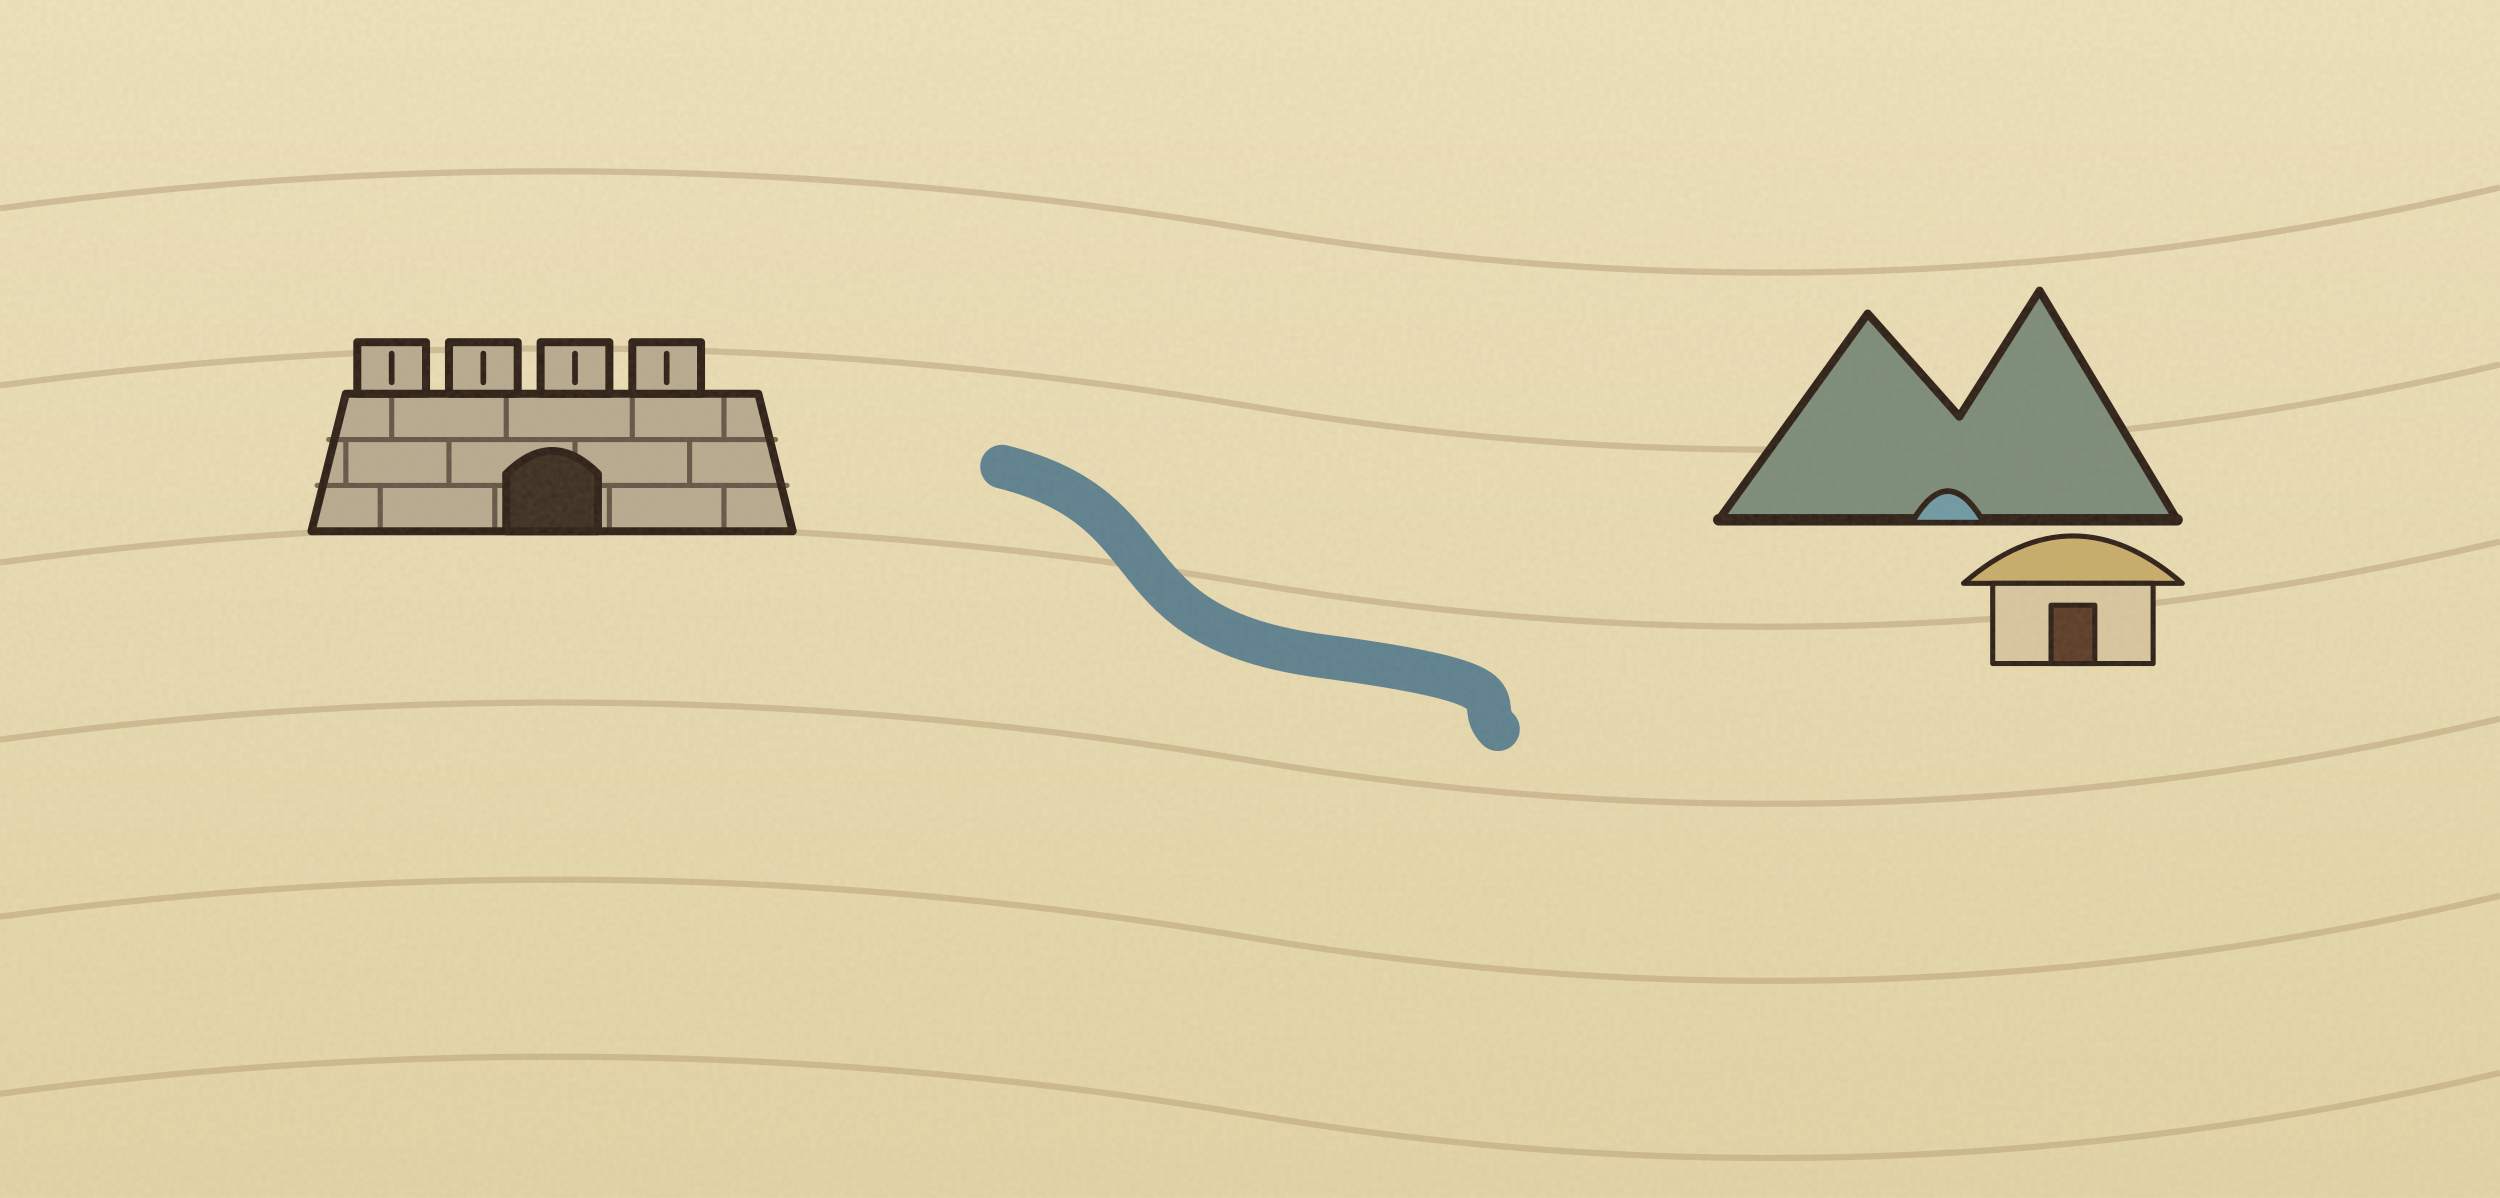
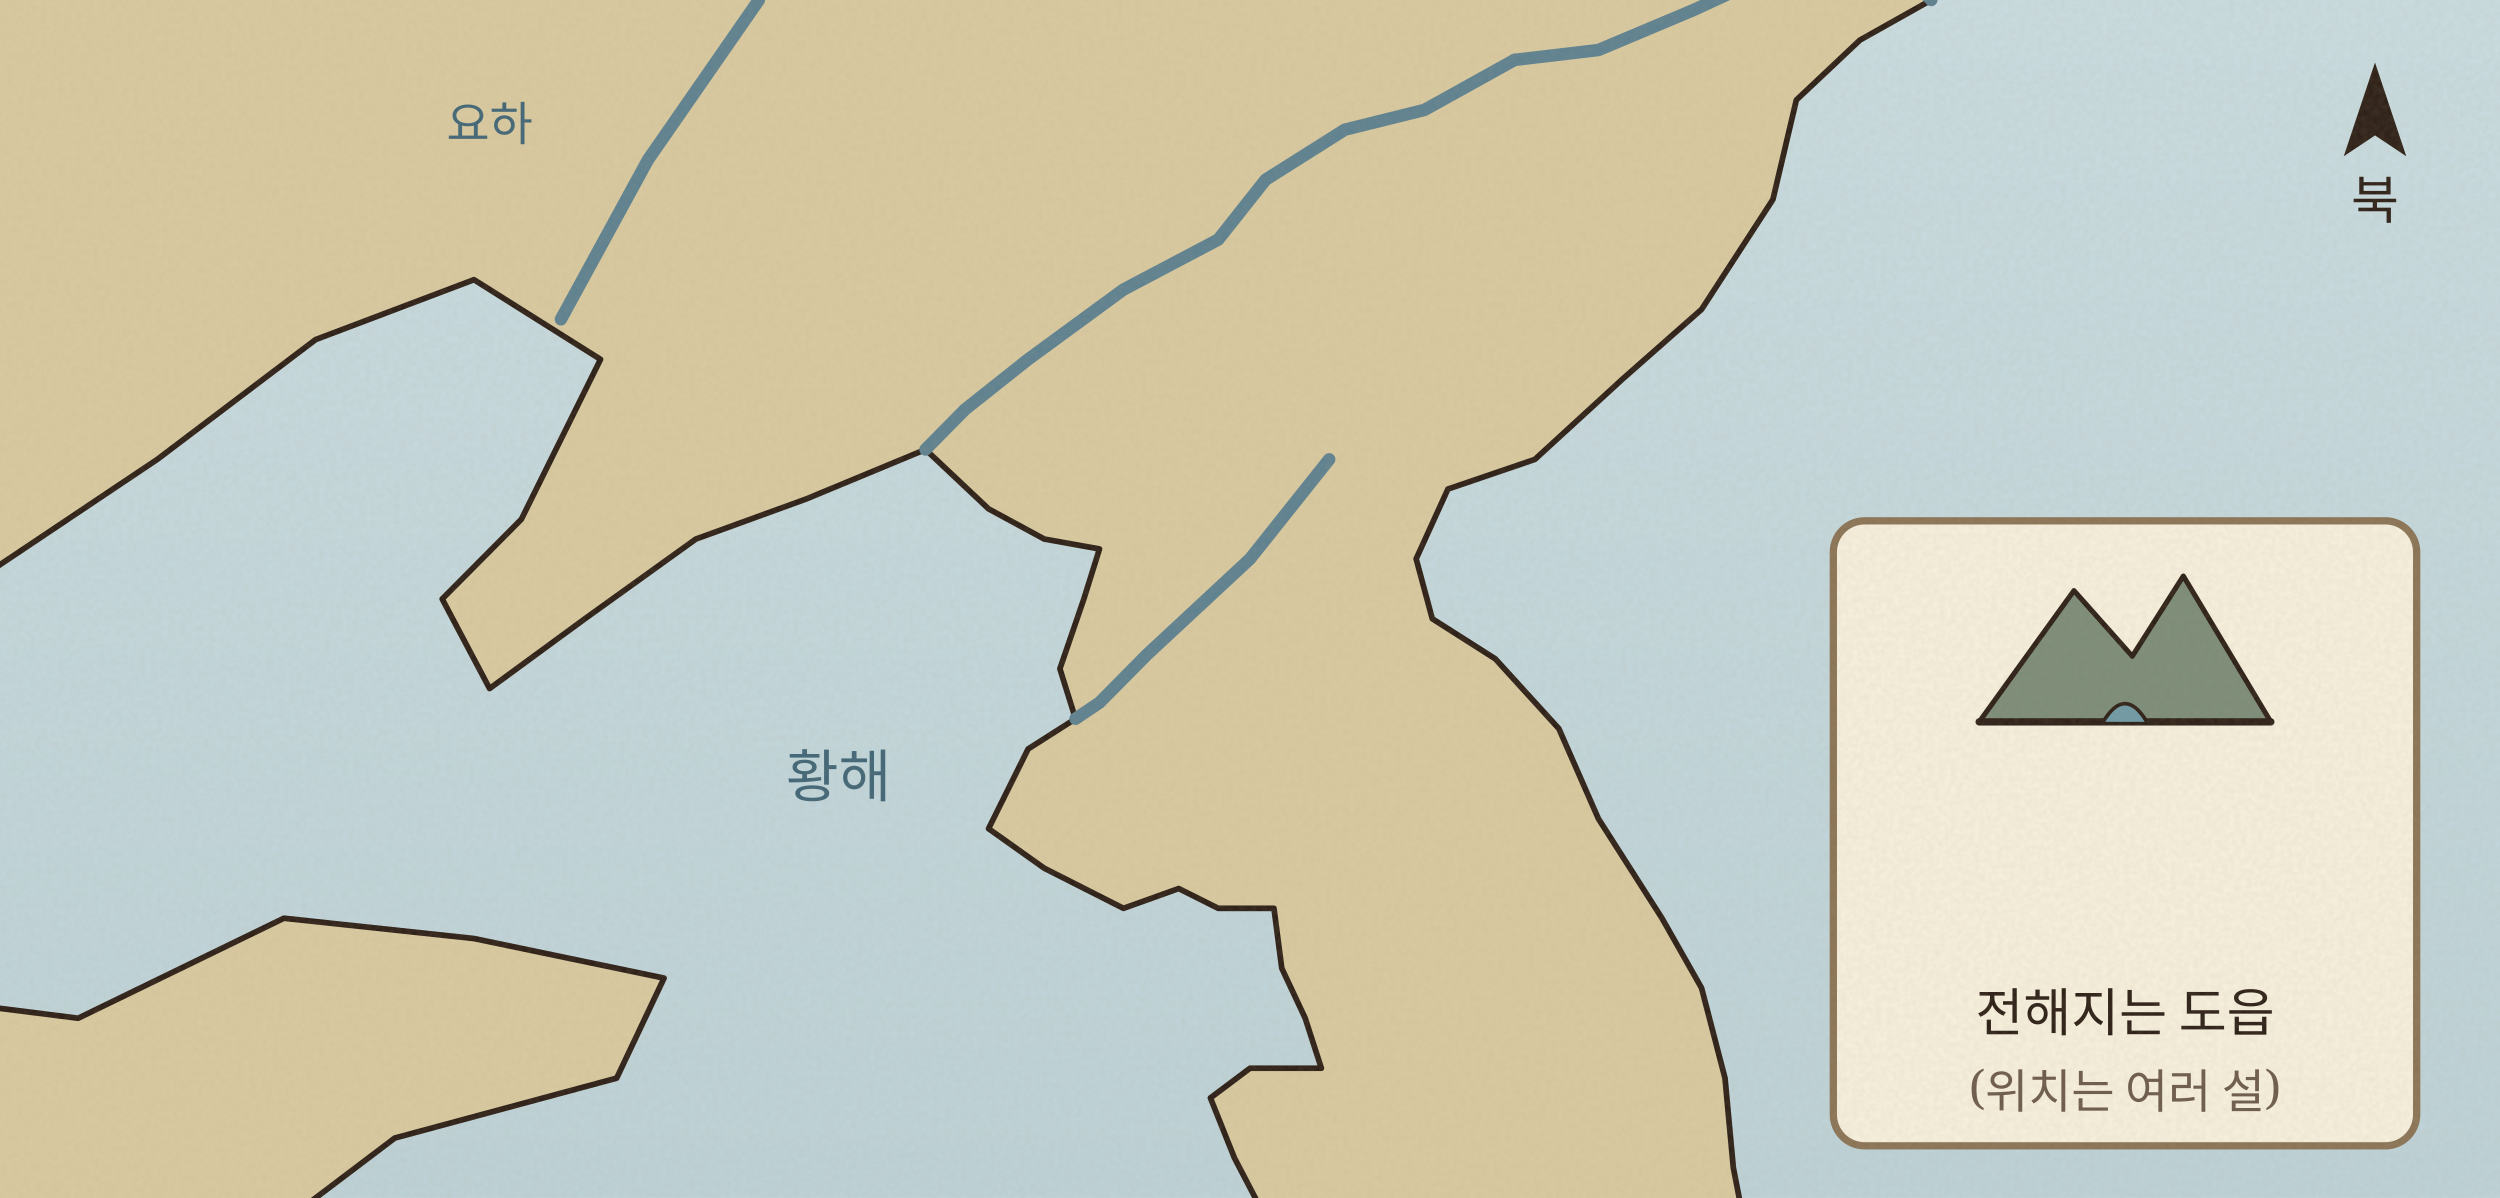
- <svg xmlns="http://www.w3.org/2000/svg" viewBox="0 0 480 230" width="480" height="230" role="img" aria-label="요동의 성, 한반도 북부의 강, 산 위 아사달">
+ <svg xmlns="http://www.w3.org/2000/svg" viewBox="0 0 480 230" width="480" height="230" role="img" aria-label="요동과 한반도 북부 지도, 위치가 확정되지 않은 도읍 아사달 표지">
  <defs>
    <linearGradient id="sky" x1="0" y1="0" x2="0" y2="1">
-       <stop offset="0" stop-color="#efe3bd" />
-       <stop offset="1" stop-color="#e4d6a8" />
+       <stop offset="0" stop-color="#c9dde2" />
+       <stop offset="1" stop-color="#bdd3d9" />
    </linearGradient>
    <filter id="paper" x="0" y="0" width="100%" height="100%">
      <feTurbulence type="fractalNoise" baseFrequency="0.9" numOctaves="2" seed="4" result="n" />
      <feColorMatrix in="n" type="matrix" values="0 0 0 0 0.45  0 0 0 0 0.36  0 0 0 0 0.25  0 0 0 0.16 0" />
      <feComposite in2="SourceGraphic" operator="in" />
    </filter>
    <filter id="wash">
      <feTurbulence type="fractalNoise" baseFrequency="0.03 0.08" numOctaves="3" seed="7" result="t" />
      <feDisplacementMap in="SourceGraphic" in2="t" scale="6" />
    </filter>
    <linearGradient id="sea" x1="0" y1="0" x2="0" y2="1">
      <stop offset="0" stop-color="#5c8190" />
      <stop offset="1" stop-color="#3f6577" />
    </linearGradient>
  </defs>
  <rect width="480" height="230" fill="url(#sky)" />
-   <g fill="none" stroke="#b9a27a" stroke-width="1.2" opacity=".55">
-     <path d="M0 40 Q120 24 240 44 T480 36" />
-     <path d="M0 74 Q120 58 240 78 T480 70" />
-     <path d="M0 108 Q120 92 240 112 T480 104" />
-     <path d="M0 142 Q120 126 240 146 T480 138" />
-     <path d="M0 176 Q120 160 240 180 T480 172" />
-     <path d="M0 210 Q120 194 240 214 T480 206" />
+   <path d="M-76.3 -218.5 L-76.3 126.5 L-15.5 118.8 L30.2 88.2 L60.6 65.2 L91.0 53.7 L115.3 69.0 L100.1 99.7 L84.9 115.0 L94.0 132.2 L112.3 118.8 L133.6 103.5 L154.8 95.8 L177.7 86.3 L189.8 97.7 L200.5 103.5 L211.1 105.4 L208.1 115.0 L203.5 128.4 L206.5 138.0 L197.4 143.8 L189.8 159.1 L200.5 166.7 L215.7 174.4 L226.3 170.6 L233.9 174.4 L244.6 174.4 L246.1 185.9 L250.6 195.5 L253.7 205.1 L240.0 205.1 L232.4 210.8 L237.0 222.3 L243.0 233.8 L249.1 243.4 L243.0 254.9 L241.5 264.5 L238.5 277.9 L238.5 289.4 L241.5 302.8 L244.6 306.7 L253.7 300.9 L265.9 300.9 L273.5 293.2 L281.1 291.3 L290.2 285.6 L302.3 285.6 L308.4 289.4 L313.0 279.8 L320.6 277.1 L328.2 266.4 L332.8 256.8 L335.8 239.6 L332.8 224.2 L331.2 207.0 L326.7 189.7 L319.1 176.3 L306.9 157.2 L299.3 139.9 L287.1 126.5 L275.0 118.8 L271.9 107.3 L278.0 93.9 L294.7 88.2 L311.5 72.8 L326.7 59.4 L340.4 38.3 L344.9 19.2 L357.1 7.7 L370.8 0.0 L386.0 -11.5 L404.2 -26.8 L440.7 -26.8 L501.5 -65.2 L501.5 -218.5 Z" fill="#d9caa0" stroke="#2a1d14" stroke-width="1.1" stroke-linejoin="round" />
+   <path d="M-76.3 184.0 L15.0 195.5 L54.5 176.3 L91.0 180.2 L127.5 187.8 L118.4 207.0 L75.8 218.5 L45.4 241.5 L21.0 272.2 L-76.3 279.8 Z" fill="#d9caa0" stroke="#2a1d14" stroke-width="1.1" stroke-linejoin="round" />
+   <path d="M232.4 345.0 L238.5 348.8 L252.2 346.9 L256.7 339.2 L246.1 335.4 L235.4 338.1 Z" fill="#d9caa0" stroke="#2a1d14" stroke-width="1.1" stroke-linejoin="round" />
+   <path d="M145.7 0.0 L124.4 30.7 L107.7 61.3" fill="none" stroke="#5c8190" stroke-width="2.4" stroke-linejoin="round" stroke-linecap="round" />
+   <path d="M290.8 11.5 L273.5 21.1 L258.2 24.9 L243.0 34.5 L233.9 46.0 L215.7 55.6 L197.4 69.0 L185.3 78.6 L177.7 86.3" fill="none" stroke="#5c8190" stroke-width="2.4" stroke-linejoin="round" stroke-linecap="round" />
+   <path d="M290.8 11.5 L306.9 9.6 L325.2 1.9 L341.9 -5.8 L349.5 -24.9 L361.6 -9.6 L370.8 0.0" fill="none" stroke="#5c8190" stroke-width="2.4" stroke-linejoin="round" stroke-linecap="round" />
+   <path d="M255.2 88.2 L240.0 107.3 L220.2 125.7 L211.1 134.9 L206.5 138.0" fill="none" stroke="#5c8190" stroke-width="2.4" stroke-linejoin="round" stroke-linecap="round" />
+   <text x="161" y="153" font-size="11" text-anchor="middle" fill="#3f6577" stroke="none" font-family="Noto Serif KR,Batang,serif">황해</text>
+   <text x="365" y="126" font-size="11" text-anchor="middle" fill="#3f6577" stroke="none" font-family="Noto Serif KR,Batang,serif">동해</text>
+   <text x="94" y="27" font-size="9" text-anchor="middle" fill="#3f6577" stroke="none" font-family="Noto Serif KR,Batang,serif">요하</text>
+   <g transform="translate(456 26)">
+     <path d="M0 -14 L6 4 L0 0 L-6 4 Z" fill="#2a1d14" />
+     <text y="16" font-size="10" text-anchor="middle" fill="#2a1d14" font-family="Noto Serif KR,Batang,serif">북</text>
  </g>
-   <g transform="translate(106 80) scale(1.1)" stroke="#2a1d14" stroke-width="1.4" stroke-linejoin="round" stroke-linecap="round">
-     <path d="M-42 20 L-36 -4 H36 L42 20 Z" fill="#b9ab90" />
-     <g stroke-width=".9" opacity=".6">
-       <path d="M-39 4 H39 M-41 12 H41" />
-       <path d="M-28 -4 V4" />
-       <path d="M-8 -4 V4" />
-       <path d="M14 -4 V4" />
-       <path d="M30 -4 V4" />
-       <path d="M-18 4 V12" />
-       <path d="M4 4 V12" />
-       <path d="M24 4 V12" />
-       <path d="M-36 4 V12" />
-       <path d="M-30 12 V20" />
-       <path d="M-10 12 V20" />
-       <path d="M10 12 V20" />
-       <path d="M30 12 V20" />
-     </g>
-     <rect x="-34" y="-13" width="12" height="9" fill="#b9ab90" />
-     <path d="M-28 -11 V-6" stroke-width="1" />
-     <rect x="-18" y="-13" width="12" height="9" fill="#b9ab90" />
-     <path d="M-12 -11 V-6" stroke-width="1" />
-     <rect x="-2" y="-13" width="12" height="9" fill="#b9ab90" />
-     <path d="M4 -11 V-6" stroke-width="1" />
-     <rect x="14" y="-13" width="12" height="9" fill="#b9ab90" />
-     <path d="M20 -11 V-6" stroke-width="1" />
-     <path d="M-8 20 V10 Q0 2 8 10 V20 Z" fill="#3a2c20" />
+   <g>
+     <rect x="352" y="100" width="112" height="120" rx="6" fill="#f7f1de" stroke="#8a7355" stroke-width="1.4" />
+     <text x="408" y="198" font-size="10" text-anchor="middle" fill="#2a1d14" font-family="Noto Serif KR,Batang,serif">전해지는 도읍</text>
+     <text x="408" y="212" font-size="9" text-anchor="middle" fill="#6b5a4a" font-family="Noto Serif KR,Batang,serif">(위치는 여러 설)</text>
  </g>
-   <g transform="translate(240 112) scale(1.4)" stroke="#2a1d14" stroke-width="1.4" stroke-linejoin="round" stroke-linecap="round">
-     <path d="M-34 -16 C-10 -10 -20 6 10 10 S30 16 34 20" fill="none" stroke="#5c8190" stroke-width="6" />
-   </g>
-   <g transform="translate(374 80) scale(1.1)" stroke="#2a1d14" stroke-width="1.4" stroke-linejoin="round" stroke-linecap="round">
+   <g transform="translate(408 126) scale(0.7)" stroke="#2a1d14" stroke-width="1.4" stroke-linejoin="round" stroke-linecap="round">
    <path d="M-40 18 L-14 -18 L2 0 L16 -22 L40 18 Z" fill="#7b8c78" />
    <path d="M-40 18 H40" stroke-width="2" />
    <path d="M-6 18 q6 -10 12 0" fill="#6e9aa6" stroke-width="1" />
  </g>
-   <g transform="translate(398 112) scale(0.7)" stroke="#2a1d14" stroke-width="1.4" stroke-linejoin="round" stroke-linecap="round">
-     <path d="M-30 0 Q0 -26 30 0 Z" fill="#c9ae6a" />
-     <rect x="-22" y="0" width="44" height="22" fill="#d9c8a0" />
-     <rect x="-6" y="6" width="12" height="16" fill="#5a3a26" />
-   </g>
  <rect width="480" height="230" fill="#fff" filter="url(#paper)" />
</svg>
